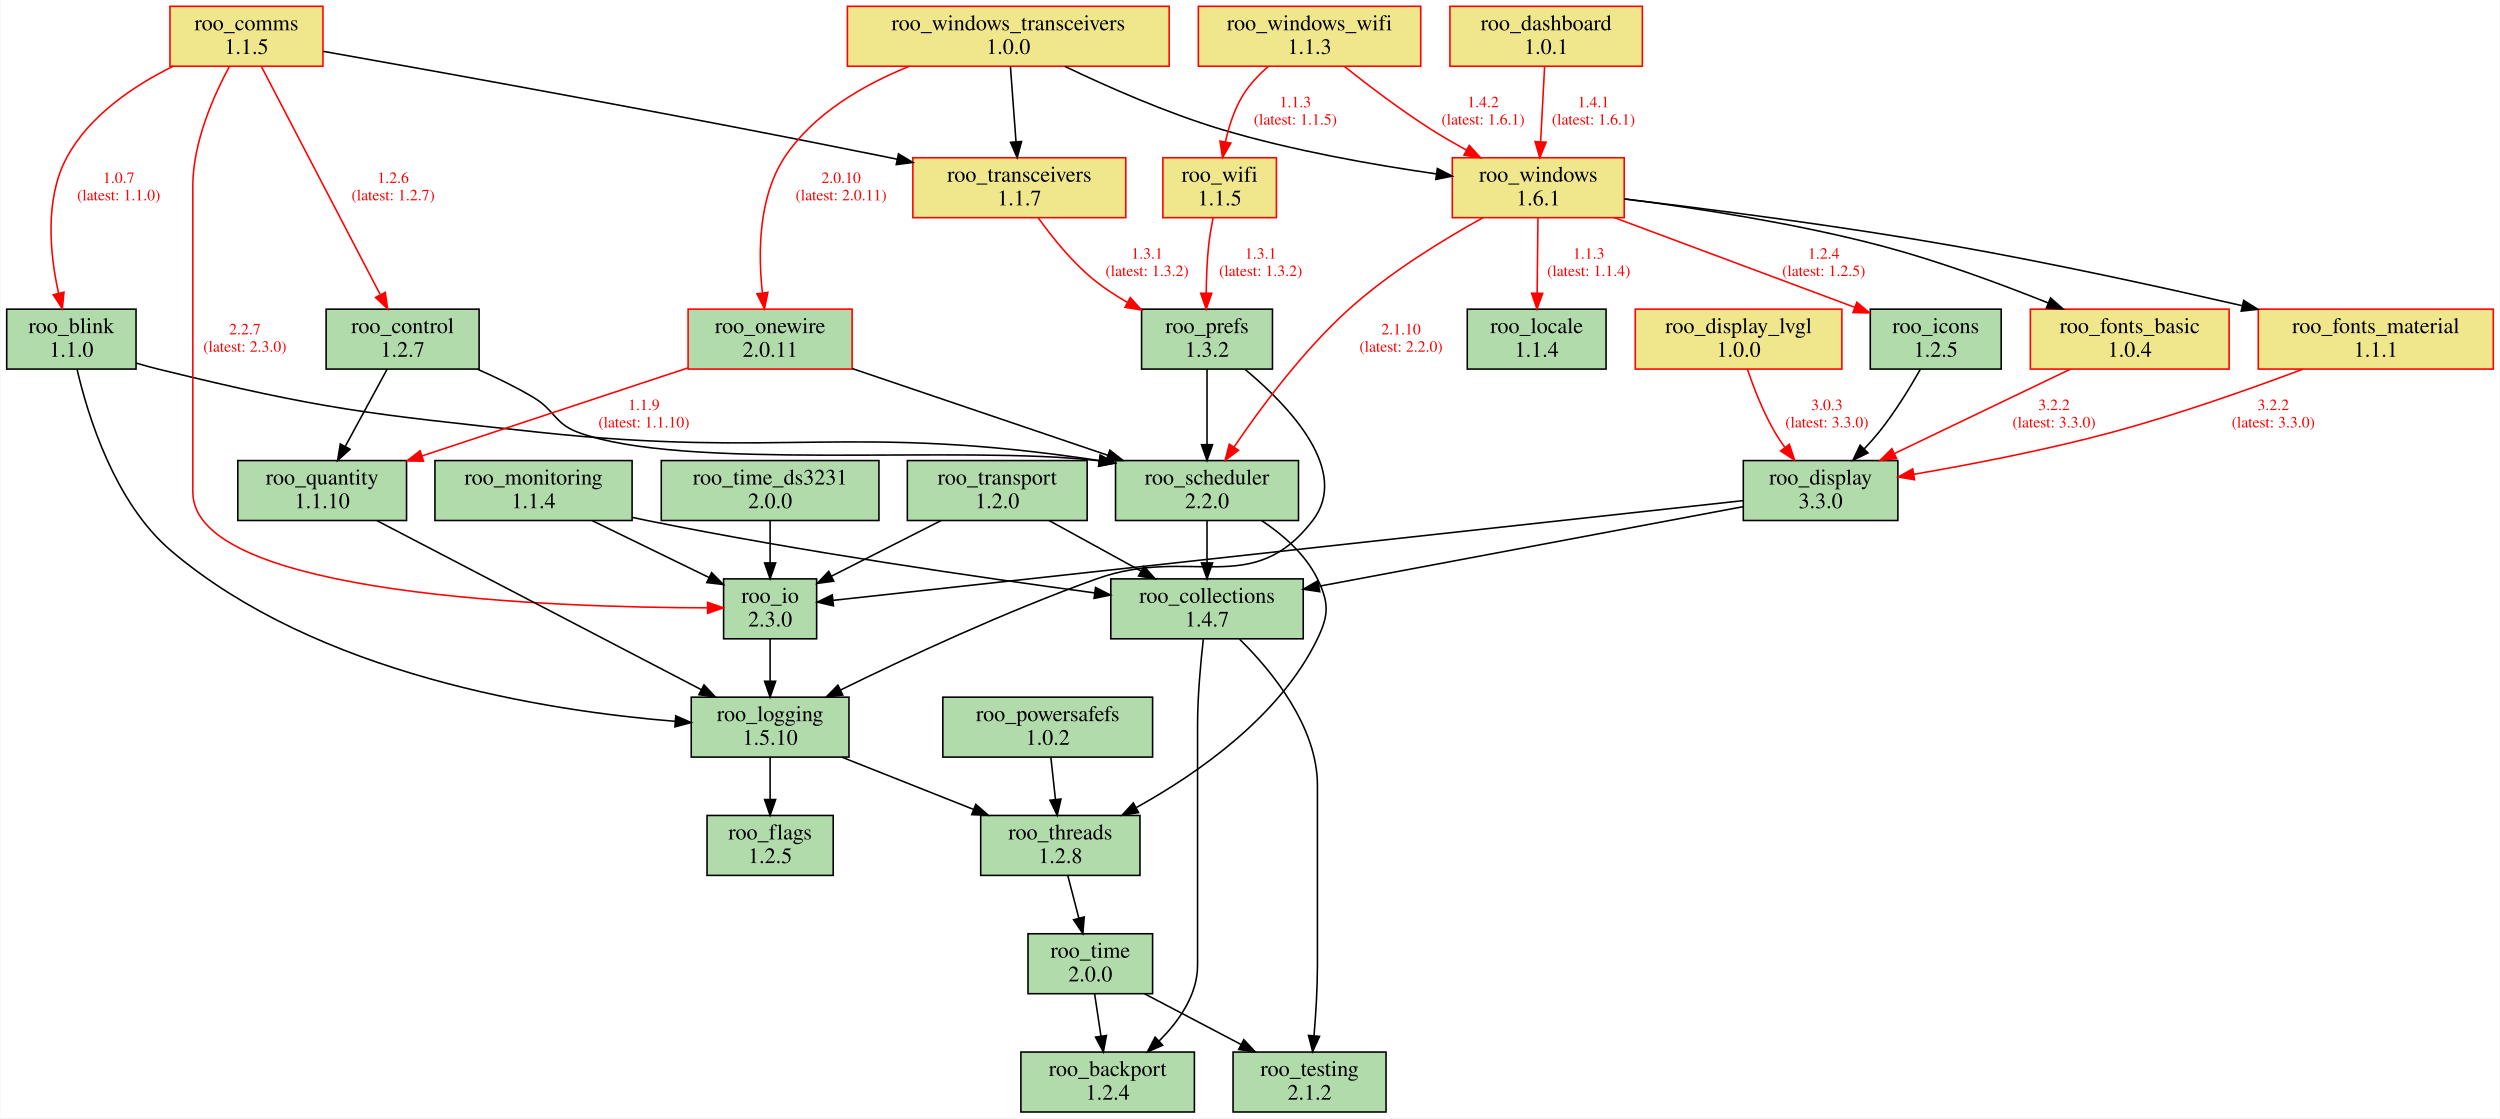
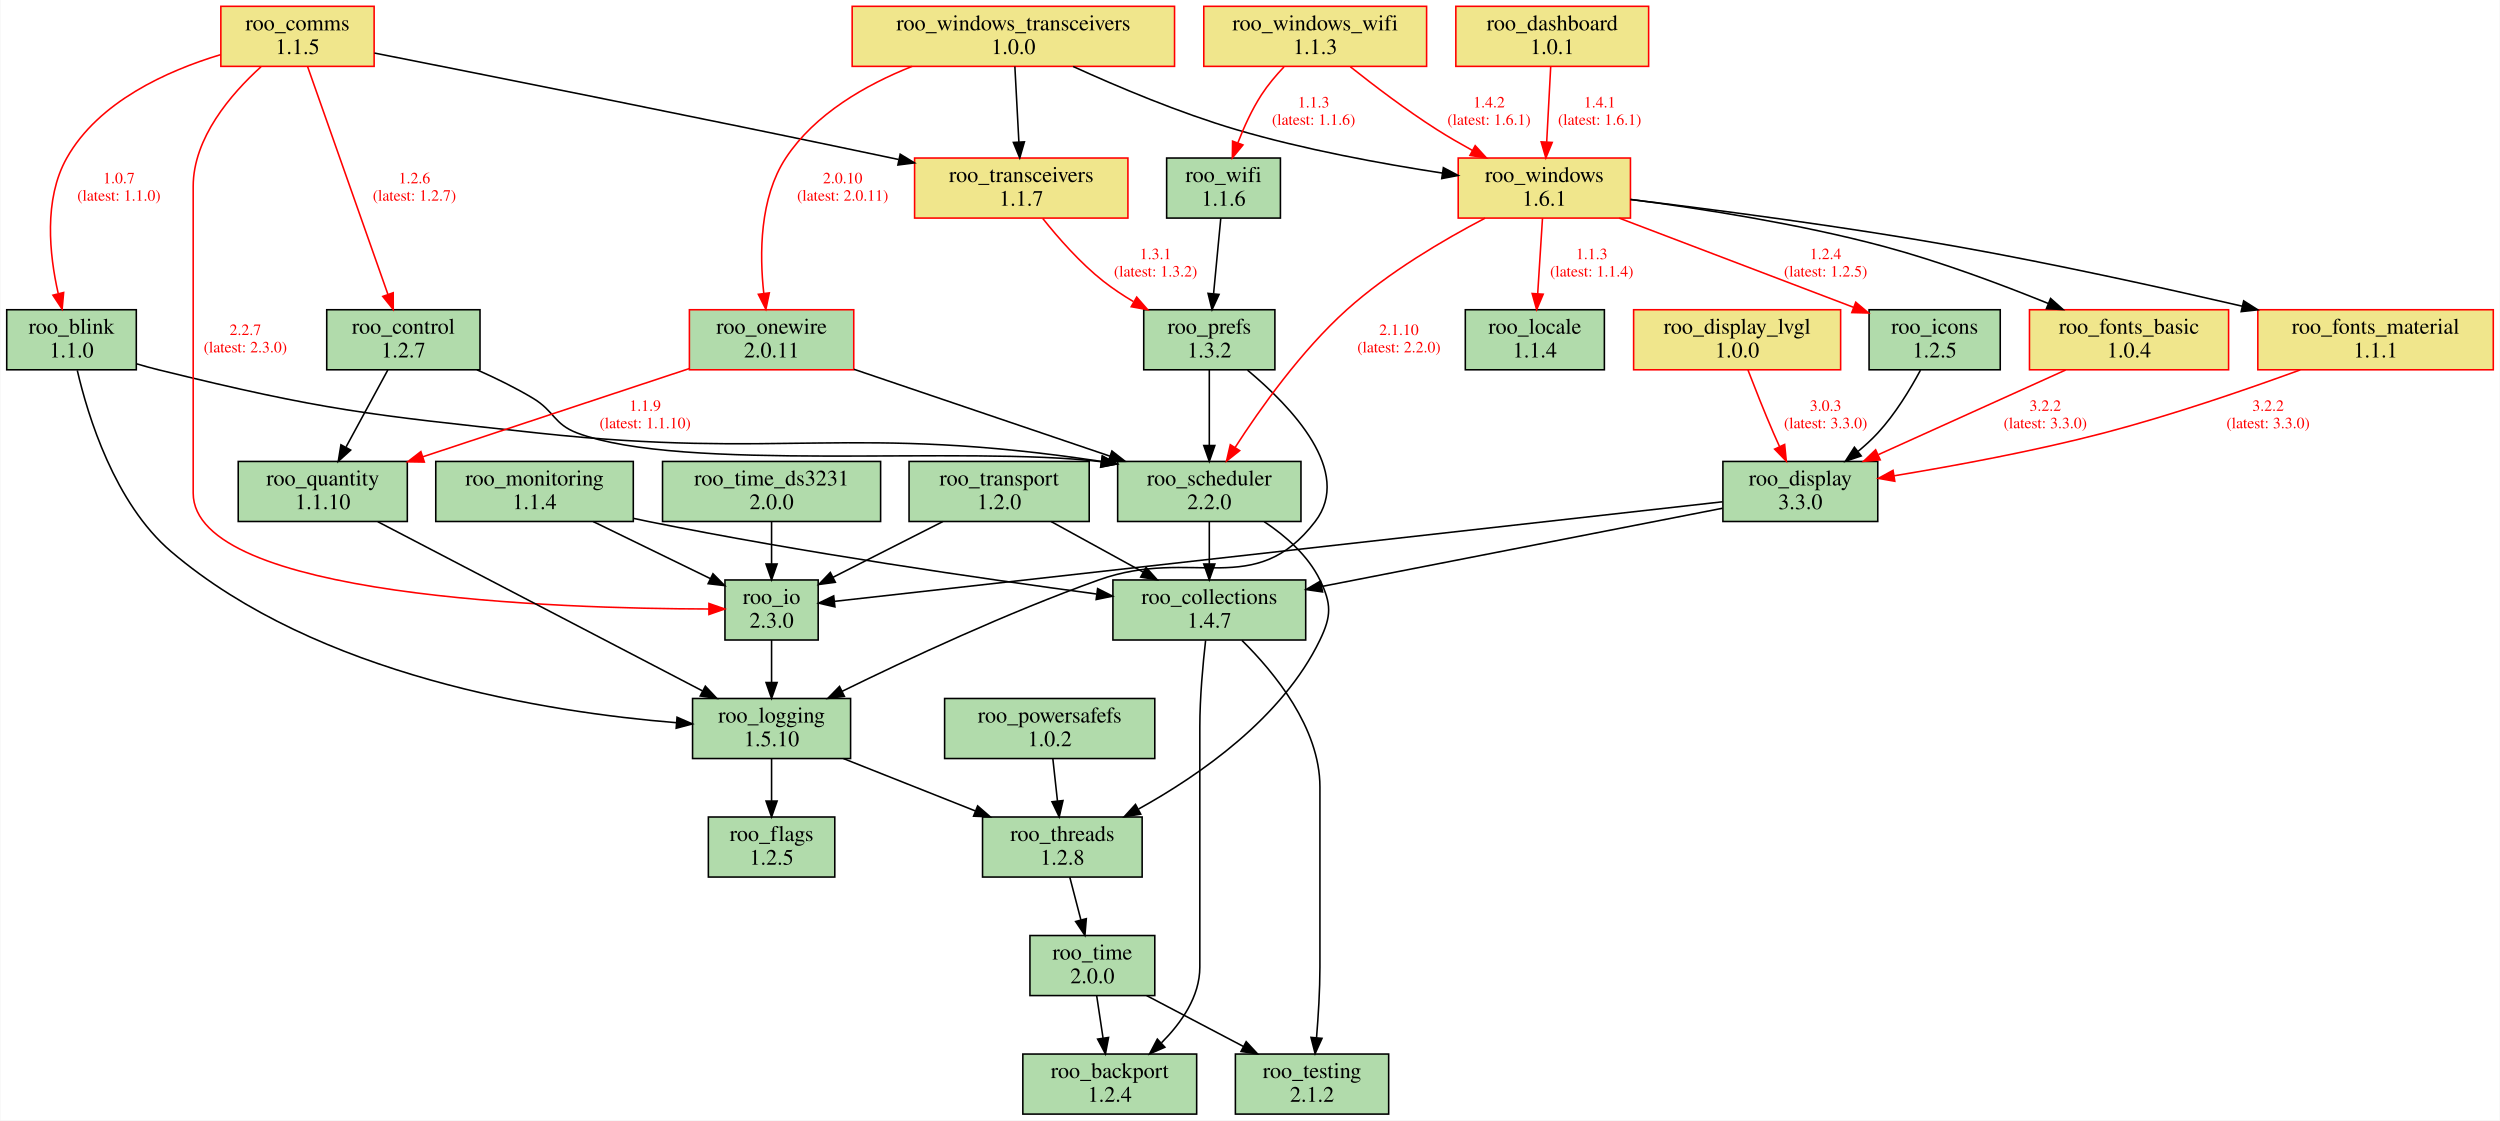
- <svg xmlns="http://www.w3.org/2000/svg" width="1585pt" height="709pt" viewBox="0.00 0.00 1584.50 709.00">
+ <svg xmlns="http://www.w3.org/2000/svg" width="1582pt" height="709pt" viewBox="0.00 0.00 1581.50 709.00">
  <g id="graph0" class="graph" transform="scale(1 1) rotate(0) translate(4 705)">
-     <polygon fill="white" stroke="transparent" points="-4,4 -4,-705 1580.5,-705 1580.5,4 -4,4" />
+     <polygon fill="white" stroke="transparent" points="-4,4 -4,-705 1577.5,-705 1577.5,4 -4,4" />
    <g id="node1" class="node">
      <polygon fill="#b1dbab" stroke="black" points="753,-38 643,-38 643,0 753,0 753,-38" />
      <text text-anchor="middle" x="698" y="-22.8" font-family="Times,serif" font-size="14.00">roo_backport</text>
      <text text-anchor="middle" x="698" y="-7.8" font-family="Times,serif" font-size="14.00">1.2.4</text>
    </g>
    <g id="node2" class="node">
      <polygon fill="#b1dbab" stroke="black" points="82,-509 0,-509 0,-471 82,-471 82,-509" />
      <text text-anchor="middle" x="41" y="-493.8" font-family="Times,serif" font-size="14.00">roo_blink</text>
      <text text-anchor="middle" x="41" y="-478.8" font-family="Times,serif" font-size="14.00">1.1.0</text>
    </g>
    <g id="node15" class="node">
      <polygon fill="#b1dbab" stroke="black" points="534,-263 434,-263 434,-225 534,-225 534,-263" />
      <text text-anchor="middle" x="484" y="-247.8" font-family="Times,serif" font-size="14.00">roo_logging</text>
      <text text-anchor="middle" x="484" y="-232.8" font-family="Times,serif" font-size="14.00">1.5.10</text>
    </g>
    <g id="edge1" class="edge">
      <path fill="none" stroke="black" d="M44.66,-470.6C51.34,-441.87 68.24,-386.51 104,-356 196.39,-277.18 342.27,-254.29 423.79,-247.67" />
      <polygon fill="black" stroke="black" points="424.18,-251.15 433.88,-246.9 423.65,-244.17 424.18,-251.15" />
    </g>
    <g id="node21" class="node">
      <polygon fill="#b1dbab" stroke="black" points="819,-413 703,-413 703,-375 819,-375 819,-413" />
      <text text-anchor="middle" x="761" y="-397.8" font-family="Times,serif" font-size="14.00">roo_scheduler</text>
      <text text-anchor="middle" x="761" y="-382.8" font-family="Times,serif" font-size="14.00">2.2.0</text>
    </g>
    <g id="edge2" class="edge">
-       <path fill="none" stroke="black" d="M82.25,-474.76C86.86,-473.39 91.51,-472.1 96,-471 201.45,-445.15 229.05,-442.64 337,-431 491.71,-414.32 535.3,-436.79 692.66,-413" />
+       <path fill="none" stroke="black" d="M82.25,-474.76C86.86,-473.39 91.51,-472.1 96,-471 201.02,-445.22 228.49,-442.62 336,-431 491.14,-414.23 534.85,-436.84 692.63,-413.01" />
      <polygon fill="black" stroke="black" points="693.35,-416.44 702.69,-411.45 692.27,-409.52 693.35,-416.44" />
    </g>
    <g id="node3" class="node">
      <polygon fill="#b1dbab" stroke="black" points="822,-338 700,-338 700,-300 822,-300 822,-338" />
      <text text-anchor="middle" x="761" y="-322.8" font-family="Times,serif" font-size="14.00">roo_collections</text>
      <text text-anchor="middle" x="761" y="-307.8" font-family="Times,serif" font-size="14.00">1.4.7</text>
    </g>
    <g id="edge4" class="edge">
      <path fill="none" stroke="black" d="M758.66,-299.73C756.98,-284.99 755,-263.69 755,-245 755,-245 755,-245 755,-93 755,-74.45 743.43,-57.8 730.71,-45.09" />
      <polygon fill="black" stroke="black" points="732.88,-42.33 723.17,-38.09 728.11,-47.46 732.88,-42.33" />
    </g>
    <g id="node22" class="node">
      <polygon fill="#b1dbab" stroke="black" points="874.5,-38 777.5,-38 777.5,0 874.5,0 874.5,-38" />
      <text text-anchor="middle" x="826" y="-22.8" font-family="Times,serif" font-size="14.00">roo_testing</text>
      <text text-anchor="middle" x="826" y="-7.8" font-family="Times,serif" font-size="14.00">2.1.2</text>
    </g>
    <g id="edge3" class="edge">
      <path fill="none" stroke="black" d="M781.62,-299.77C802.27,-279.41 831,-244.36 831,-207 831,-207 831,-207 831,-93 831,-78.27 829.97,-61.9 828.85,-48.4" />
      <polygon fill="black" stroke="black" points="832.32,-47.93 827.95,-38.28 825.35,-48.55 832.32,-47.93" />
    </g>
    <g id="node4" class="node">
-       <polygon fill="khaki" stroke="red" points="200.5,-701 103.5,-701 103.5,-663 200.5,-663 200.5,-701" />
-       <text text-anchor="middle" x="152" y="-685.8" font-family="Times,serif" font-size="14.00">roo_comms</text>
-       <text text-anchor="middle" x="152" y="-670.8" font-family="Times,serif" font-size="14.00">1.1.5</text>
+       <polygon fill="khaki" stroke="red" points="232.5,-701 135.5,-701 135.5,-663 232.5,-663 232.5,-701" />
+       <text text-anchor="middle" x="184" y="-685.8" font-family="Times,serif" font-size="14.00">roo_comms</text>
+       <text text-anchor="middle" x="184" y="-670.8" font-family="Times,serif" font-size="14.00">1.1.5</text>
    </g>
    <g id="edge5" class="edge">
-       <path fill="none" stroke="red" d="M105.48,-662.99C80.64,-650.7 52.31,-631.74 38,-605 23.84,-578.54 27.5,-543.45 32.84,-519.23" />
-       <polygon fill="red" stroke="red" points="36.31,-519.79 35.27,-509.25 29.5,-518.14 36.31,-519.79" />
+       <path fill="none" stroke="red" d="M135.5,-670.46C101.26,-660.15 58.05,-640.6 38,-605 23.27,-578.85 27.04,-543.71 32.56,-519.38" />
+       <polygon fill="red" stroke="red" points="36.03,-519.91 35.07,-509.36 29.24,-518.21 36.03,-519.91" />
      <text text-anchor="middle" x="71" y="-589" font-family="Times,serif" font-size="10.00" fill="red">1.0.7</text>
      <text text-anchor="middle" x="71" y="-578" font-family="Times,serif" font-size="10.00" fill="red">(latest: 1.1.0)</text>
    </g>
    <g id="node5" class="node">
      <polygon fill="#b1dbab" stroke="black" points="299.5,-509 202.5,-509 202.5,-471 299.5,-471 299.5,-509" />
      <text text-anchor="middle" x="251" y="-493.8" font-family="Times,serif" font-size="14.00">roo_control</text>
      <text text-anchor="middle" x="251" y="-478.8" font-family="Times,serif" font-size="14.00">1.2.7</text>
    </g>
    <g id="edge6" class="edge">
-       <path fill="none" stroke="red" d="M161.49,-662.78C178.94,-629.3 216.18,-557.82 236.7,-518.44" />
-       <polygon fill="red" stroke="red" points="240.02,-519.65 241.54,-509.16 233.81,-516.41 240.02,-519.65" />
-       <text text-anchor="middle" x="245" y="-589" font-family="Times,serif" font-size="10.00" fill="red">1.2.6</text>
-       <text text-anchor="middle" x="245" y="-578" font-family="Times,serif" font-size="10.00" fill="red">(latest: 1.2.7)</text>
+       <path fill="none" stroke="red" d="M190.42,-662.78C202.21,-629.37 227.33,-558.13 241.24,-518.69" />
+       <polygon fill="red" stroke="red" points="244.57,-519.76 244.6,-509.16 237.97,-517.43 244.57,-519.76" />
+       <text text-anchor="middle" x="258" y="-589" font-family="Times,serif" font-size="10.00" fill="red">1.2.6</text>
+       <text text-anchor="middle" x="258" y="-578" font-family="Times,serif" font-size="10.00" fill="red">(latest: 1.2.7)</text>
    </g>
    <g id="node13" class="node">
      <polygon fill="#b1dbab" stroke="black" points="513.5,-338 454.5,-338 454.5,-300 513.5,-300 513.5,-338" />
      <text text-anchor="middle" x="484" y="-322.8" font-family="Times,serif" font-size="14.00">roo_io</text>
      <text text-anchor="middle" x="484" y="-307.8" font-family="Times,serif" font-size="14.00">2.3.0</text>
    </g>
    <g id="edge7" class="edge">
-       <path fill="none" stroke="red" d="M141.24,-662.97C131.28,-644.54 118,-614.77 118,-587 118,-587 118,-587 118,-393 118,-327.03 349.54,-319.82 444.3,-319.63" />
+       <path fill="none" stroke="red" d="M160.92,-662.75C141.88,-645.49 118,-617.71 118,-587 118,-587 118,-587 118,-393 118,-327.03 349.54,-319.82 444.3,-319.63" />
      <polygon fill="red" stroke="red" points="444.36,-323.13 454.36,-319.64 444.36,-316.13 444.36,-323.13" />
      <text text-anchor="middle" x="151" y="-493" font-family="Times,serif" font-size="10.00" fill="red">2.2.7</text>
      <text text-anchor="middle" x="151" y="-482" font-family="Times,serif" font-size="10.00" fill="red">(latest: 2.3.0)</text>
    </g>
    <g id="node26" class="node">
      <polygon fill="khaki" stroke="red" points="709.5,-605 574.5,-605 574.5,-567 709.5,-567 709.5,-605" />
      <text text-anchor="middle" x="642" y="-589.8" font-family="Times,serif" font-size="14.00">roo_transceivers</text>
      <text text-anchor="middle" x="642" y="-574.8" font-family="Times,serif" font-size="14.00">1.1.7</text>
    </g>
    <g id="edge8" class="edge">
-       <path fill="none" stroke="black" d="M200.77,-672.43C277.4,-658.86 430.6,-631.25 560,-605 561.47,-604.7 562.96,-604.4 564.46,-604.09" />
-       <polygon fill="black" stroke="black" points="565.39,-607.47 574.47,-602 563.96,-600.62 565.39,-607.47" />
+       <path fill="none" stroke="black" d="M232.73,-671.42C304.47,-657.25 442.7,-629.73 560,-605 561.47,-604.69 562.96,-604.38 564.45,-604.06" />
+       <polygon fill="black" stroke="black" points="565.4,-607.43 574.45,-601.92 563.94,-600.59 565.4,-607.43" />
    </g>
    <g id="node20" class="node">
      <polygon fill="#b1dbab" stroke="black" points="253.5,-413 146.5,-413 146.5,-375 253.5,-375 253.5,-413" />
      <text text-anchor="middle" x="200" y="-397.8" font-family="Times,serif" font-size="14.00">roo_quantity</text>
      <text text-anchor="middle" x="200" y="-382.8" font-family="Times,serif" font-size="14.00">1.1.10</text>
    </g>
    <g id="edge9" class="edge">
      <path fill="none" stroke="black" d="M241.17,-470.88C233.69,-457.09 223.27,-437.9 214.79,-422.26" />
      <polygon fill="black" stroke="black" points="217.65,-420.19 209.8,-413.07 211.5,-423.53 217.65,-420.19" />
    </g>
    <g id="edge10" class="edge">
-       <path fill="none" stroke="black" d="M298.58,-470.86C310.45,-465.66 322.94,-459.6 334,-453 347.59,-444.9 347.19,-436.58 362,-431 428.45,-405.98 606.39,-423.18 692.64,-412.84" />
+       <path fill="none" stroke="black" d="M297.56,-470.99C309.42,-465.75 321.93,-459.63 333,-453 346.58,-444.87 346.19,-436.57 361,-431 427.65,-405.91 606.12,-423.2 692.61,-412.84" />
      <polygon fill="black" stroke="black" points="693.27,-416.28 702.69,-411.43 692.3,-409.35 693.27,-416.28" />
    </g>
    <g id="node6" class="node">
-       <polygon fill="khaki" stroke="red" points="1037,-701 915,-701 915,-663 1037,-663 1037,-701" />
-       <text text-anchor="middle" x="976" y="-685.8" font-family="Times,serif" font-size="14.00">roo_dashboard</text>
-       <text text-anchor="middle" x="976" y="-670.8" font-family="Times,serif" font-size="14.00">1.0.1</text>
+       <polygon fill="khaki" stroke="red" points="1039,-701 917,-701 917,-663 1039,-663 1039,-701" />
+       <text text-anchor="middle" x="978" y="-685.8" font-family="Times,serif" font-size="14.00">roo_dashboard</text>
+       <text text-anchor="middle" x="978" y="-670.8" font-family="Times,serif" font-size="14.00">1.0.1</text>
    </g>
    <g id="node29" class="node">
-       <polygon fill="khaki" stroke="red" points="1025.5,-605 916.5,-605 916.5,-567 1025.5,-567 1025.5,-605" />
-       <text text-anchor="middle" x="971" y="-589.8" font-family="Times,serif" font-size="14.00">roo_windows</text>
-       <text text-anchor="middle" x="971" y="-574.8" font-family="Times,serif" font-size="14.00">1.6.1</text>
+       <polygon fill="khaki" stroke="red" points="1027.5,-605 918.5,-605 918.5,-567 1027.5,-567 1027.5,-605" />
+       <text text-anchor="middle" x="973" y="-589.8" font-family="Times,serif" font-size="14.00">roo_windows</text>
+       <text text-anchor="middle" x="973" y="-574.8" font-family="Times,serif" font-size="14.00">1.6.1</text>
    </g>
    <g id="edge11" class="edge">
-       <path fill="none" stroke="red" d="M975.04,-662.88C974.32,-649.35 973.32,-630.62 972.5,-615.15" />
-       <polygon fill="red" stroke="red" points="975.99,-614.87 971.96,-605.07 969,-615.24 975.99,-614.87" />
-       <text text-anchor="middle" x="1006" y="-637" font-family="Times,serif" font-size="10.00" fill="red">1.4.1</text>
-       <text text-anchor="middle" x="1006" y="-626" font-family="Times,serif" font-size="10.00" fill="red">(latest: 1.6.1)</text>
+       <path fill="none" stroke="red" d="M977.04,-662.88C976.32,-649.35 975.32,-630.62 974.5,-615.15" />
+       <polygon fill="red" stroke="red" points="977.99,-614.87 973.96,-605.07 971,-615.24 977.99,-614.87" />
+       <text text-anchor="middle" x="1008" y="-637" font-family="Times,serif" font-size="10.00" fill="red">1.4.1</text>
+       <text text-anchor="middle" x="1008" y="-626" font-family="Times,serif" font-size="10.00" fill="red">(latest: 1.6.1)</text>
    </g>
    <g id="node7" class="node">
-       <polygon fill="#b1dbab" stroke="black" points="1199,-413 1101,-413 1101,-375 1199,-375 1199,-413" />
-       <text text-anchor="middle" x="1150" y="-397.8" font-family="Times,serif" font-size="14.00">roo_display</text>
-       <text text-anchor="middle" x="1150" y="-382.8" font-family="Times,serif" font-size="14.00">3.3.0</text>
+       <polygon fill="#b1dbab" stroke="black" points="1184,-413 1086,-413 1086,-375 1184,-375 1184,-413" />
+       <text text-anchor="middle" x="1135" y="-397.8" font-family="Times,serif" font-size="14.00">roo_display</text>
+       <text text-anchor="middle" x="1135" y="-382.8" font-family="Times,serif" font-size="14.00">3.3.0</text>
    </g>
    <g id="edge12" class="edge">
-       <path fill="none" stroke="black" d="M1100.73,-383.75C1032.84,-371.01 910.09,-347.98 832.21,-333.36" />
-       <polygon fill="black" stroke="black" points="832.48,-329.85 822.01,-331.45 831.19,-336.73 832.48,-329.85" />
+       <path fill="none" stroke="black" d="M1085.72,-383.38C1020.93,-370.74 906.65,-348.43 832.39,-333.93" />
+       <polygon fill="black" stroke="black" points="832.67,-330.42 822.19,-331.94 831.33,-337.29 832.67,-330.42" />
    </g>
    <g id="edge13" class="edge">
-       <path fill="none" stroke="black" d="M1100.76,-387.6C974.25,-373.74 639.71,-337.07 524.03,-324.39" />
-       <polygon fill="black" stroke="black" points="524.17,-320.88 513.85,-323.27 523.41,-327.84 524.17,-320.88" />
+       <path fill="none" stroke="black" d="M1085.8,-387.48C961.57,-373.55 637.05,-337.16 523.74,-324.46" />
+       <polygon fill="black" stroke="black" points="524.08,-320.97 513.76,-323.34 523.3,-327.93 524.08,-320.97" />
    </g>
    <g id="node8" class="node">
-       <polygon fill="khaki" stroke="red" points="1163.5,-509 1032.5,-509 1032.5,-471 1163.5,-471 1163.5,-509" />
-       <text text-anchor="middle" x="1098" y="-493.8" font-family="Times,serif" font-size="14.00">roo_display_lvgl</text>
-       <text text-anchor="middle" x="1098" y="-478.8" font-family="Times,serif" font-size="14.00">1.0.0</text>
+       <polygon fill="khaki" stroke="red" points="1160.5,-509 1029.5,-509 1029.5,-471 1160.5,-471 1160.5,-509" />
+       <text text-anchor="middle" x="1095" y="-493.8" font-family="Times,serif" font-size="14.00">roo_display_lvgl</text>
+       <text text-anchor="middle" x="1095" y="-478.8" font-family="Times,serif" font-size="14.00">1.0.0</text>
    </g>
    <g id="edge14" class="edge">
-       <path fill="none" stroke="red" d="M1103.62,-470.84C1107.64,-459.07 1113.63,-443.63 1121,-431 1122.89,-427.76 1125.06,-424.5 1127.34,-421.34" />
-       <polygon fill="red" stroke="red" points="1130.21,-423.34 1133.52,-413.28 1124.66,-419.08 1130.21,-423.34" />
-       <text text-anchor="middle" x="1154" y="-445" font-family="Times,serif" font-size="10.00" fill="red">3.0.3</text>
-       <text text-anchor="middle" x="1154" y="-434" font-family="Times,serif" font-size="10.00" fill="red">(latest: 3.3.0)</text>
+       <path fill="none" stroke="red" d="M1101.86,-470.85C1106.28,-459.36 1112.27,-444.22 1118,-431 1119.23,-428.17 1120.54,-425.24 1121.87,-422.32" />
+       <polygon fill="red" stroke="red" points="1125.07,-423.75 1126.12,-413.21 1118.73,-420.8 1125.07,-423.75" />
+       <text text-anchor="middle" x="1151" y="-445" font-family="Times,serif" font-size="10.00" fill="red">3.0.3</text>
+       <text text-anchor="middle" x="1151" y="-434" font-family="Times,serif" font-size="10.00" fill="red">(latest: 3.3.0)</text>
    </g>
    <g id="node9" class="node">
      <polygon fill="#b1dbab" stroke="black" points="524,-188 444,-188 444,-150 524,-150 524,-188" />
      <text text-anchor="middle" x="484" y="-172.8" font-family="Times,serif" font-size="14.00">roo_flags</text>
      <text text-anchor="middle" x="484" y="-157.8" font-family="Times,serif" font-size="14.00">1.2.5</text>
    </g>
    <g id="node10" class="node">
-       <polygon fill="khaki" stroke="red" points="1409,-509 1283,-509 1283,-471 1409,-471 1409,-509" />
-       <text text-anchor="middle" x="1346" y="-493.8" font-family="Times,serif" font-size="14.00">roo_fonts_basic</text>
-       <text text-anchor="middle" x="1346" y="-478.8" font-family="Times,serif" font-size="14.00">1.0.4</text>
+       <polygon fill="khaki" stroke="red" points="1406,-509 1280,-509 1280,-471 1406,-471 1406,-509" />
+       <text text-anchor="middle" x="1343" y="-493.8" font-family="Times,serif" font-size="14.00">roo_fonts_basic</text>
+       <text text-anchor="middle" x="1343" y="-478.8" font-family="Times,serif" font-size="14.00">1.0.4</text>
    </g>
    <g id="edge15" class="edge">
-       <path fill="none" stroke="red" d="M1308.21,-470.88C1276.48,-455.66 1231.02,-433.85 1196.96,-417.52" />
-       <polygon fill="red" stroke="red" points="1198.2,-414.24 1187.67,-413.07 1195.18,-420.55 1198.2,-414.24" />
-       <text text-anchor="middle" x="1298" y="-445" font-family="Times,serif" font-size="10.00" fill="red">3.2.2</text>
-       <text text-anchor="middle" x="1298" y="-434" font-family="Times,serif" font-size="10.00" fill="red">(latest: 3.3.0)</text>
+       <path fill="none" stroke="red" d="M1302.9,-470.88C1269.08,-455.6 1220.56,-433.67 1184.37,-417.31" />
+       <polygon fill="red" stroke="red" points="1185.54,-414 1174.98,-413.07 1182.65,-420.38 1185.54,-414" />
+       <text text-anchor="middle" x="1290" y="-445" font-family="Times,serif" font-size="10.00" fill="red">3.2.2</text>
+       <text text-anchor="middle" x="1290" y="-434" font-family="Times,serif" font-size="10.00" fill="red">(latest: 3.3.0)</text>
    </g>
    <g id="node11" class="node">
-       <polygon fill="khaki" stroke="red" points="1576.5,-509 1427.5,-509 1427.5,-471 1576.5,-471 1576.5,-509" />
-       <text text-anchor="middle" x="1502" y="-493.8" font-family="Times,serif" font-size="14.00">roo_fonts_material</text>
-       <text text-anchor="middle" x="1502" y="-478.8" font-family="Times,serif" font-size="14.00">1.1.1</text>
+       <polygon fill="khaki" stroke="red" points="1573.5,-509 1424.5,-509 1424.5,-471 1573.5,-471 1573.5,-509" />
+       <text text-anchor="middle" x="1499" y="-493.8" font-family="Times,serif" font-size="14.00">roo_fonts_material</text>
+       <text text-anchor="middle" x="1499" y="-478.8" font-family="Times,serif" font-size="14.00">1.1.1</text>
    </g>
    <g id="edge16" class="edge">
-       <path fill="none" stroke="red" d="M1455.76,-470.95C1422.54,-458.48 1376.49,-442.18 1335,-431 1293.42,-419.79 1245.69,-410.59 1209.12,-404.3" />
-       <polygon fill="red" stroke="red" points="1209.57,-400.83 1199.12,-402.6 1208.4,-407.73 1209.57,-400.83" />
-       <text text-anchor="middle" x="1437" y="-445" font-family="Times,serif" font-size="10.00" fill="red">3.2.2</text>
-       <text text-anchor="middle" x="1437" y="-434" font-family="Times,serif" font-size="10.00" fill="red">(latest: 3.3.0)</text>
+       <path fill="none" stroke="red" d="M1451.35,-470.93C1417.13,-458.44 1369.69,-442.14 1327,-431 1283.02,-419.52 1232.47,-410.2 1194.28,-403.91" />
+       <polygon fill="red" stroke="red" points="1194.78,-400.45 1184.35,-402.3 1193.66,-407.36 1194.78,-400.45" />
+       <text text-anchor="middle" x="1431" y="-445" font-family="Times,serif" font-size="10.00" fill="red">3.2.2</text>
+       <text text-anchor="middle" x="1431" y="-434" font-family="Times,serif" font-size="10.00" fill="red">(latest: 3.3.0)</text>
    </g>
    <g id="node12" class="node">
-       <polygon fill="#b1dbab" stroke="black" points="1264.5,-509 1181.5,-509 1181.5,-471 1264.5,-471 1264.5,-509" />
-       <text text-anchor="middle" x="1223" y="-493.8" font-family="Times,serif" font-size="14.00">roo_icons</text>
-       <text text-anchor="middle" x="1223" y="-478.8" font-family="Times,serif" font-size="14.00">1.2.5</text>
+       <polygon fill="#b1dbab" stroke="black" points="1261.5,-509 1178.5,-509 1178.5,-471 1261.5,-471 1261.5,-509" />
+       <text text-anchor="middle" x="1220" y="-493.8" font-family="Times,serif" font-size="14.00">roo_icons</text>
+       <text text-anchor="middle" x="1220" y="-478.8" font-family="Times,serif" font-size="14.00">1.2.5</text>
    </g>
    <g id="edge17" class="edge">
-       <path fill="none" stroke="black" d="M1213.34,-470.99C1206.63,-459.14 1197.1,-443.56 1187,-431 1184.14,-427.45 1180.96,-423.88 1177.69,-420.46" />
-       <polygon fill="black" stroke="black" points="1180.04,-417.85 1170.5,-413.22 1175.07,-422.78 1180.04,-417.85" />
+       <path fill="none" stroke="black" d="M1211.04,-470.78C1204.56,-458.69 1195.02,-442.92 1184,-431 1180.24,-426.93 1175.96,-423.02 1171.53,-419.37" />
+       <polygon fill="black" stroke="black" points="1173.52,-416.48 1163.48,-413.1 1169.22,-422 1173.52,-416.48" />
    </g>
    <g id="edge18" class="edge">
      <path fill="none" stroke="black" d="M484,-299.96C484,-291.88 484,-282.18 484,-273.18" />
      <polygon fill="black" stroke="black" points="487.5,-273.09 484,-263.09 480.5,-273.09 487.5,-273.09" />
    </g>
    <g id="node14" class="node">
-       <polygon fill="#b1dbab" stroke="black" points="1014,-509 926,-509 926,-471 1014,-471 1014,-509" />
-       <text text-anchor="middle" x="970" y="-493.8" font-family="Times,serif" font-size="14.00">roo_locale</text>
-       <text text-anchor="middle" x="970" y="-478.8" font-family="Times,serif" font-size="14.00">1.1.4</text>
+       <polygon fill="#b1dbab" stroke="black" points="1011,-509 923,-509 923,-471 1011,-471 1011,-509" />
+       <text text-anchor="middle" x="967" y="-493.8" font-family="Times,serif" font-size="14.00">roo_locale</text>
+       <text text-anchor="middle" x="967" y="-478.8" font-family="Times,serif" font-size="14.00">1.1.4</text>
    </g>
    <g id="edge19" class="edge">
      <path fill="none" stroke="black" d="M484,-224.96C484,-216.88 484,-207.18 484,-198.18" />
      <polygon fill="black" stroke="black" points="487.5,-198.09 484,-188.09 480.5,-198.09 487.5,-198.09" />
    </g>
    <g id="node23" class="node">
      <polygon fill="#b1dbab" stroke="black" points="718.5,-188 617.5,-188 617.5,-150 718.5,-150 718.5,-188" />
      <text text-anchor="middle" x="668" y="-172.8" font-family="Times,serif" font-size="14.00">roo_threads</text>
      <text text-anchor="middle" x="668" y="-157.8" font-family="Times,serif" font-size="14.00">1.2.8</text>
    </g>
    <g id="edge20" class="edge">
      <path fill="none" stroke="black" d="M529.48,-224.96C554.7,-214.95 586.23,-202.44 612.84,-191.88" />
      <polygon fill="black" stroke="black" points="614.4,-195.03 622.4,-188.09 611.82,-188.52 614.4,-195.03" />
    </g>
    <g id="node16" class="node">
      <polygon fill="#b1dbab" stroke="black" points="396.5,-413 271.5,-413 271.5,-375 396.5,-375 396.5,-413" />
      <text text-anchor="middle" x="334" y="-397.8" font-family="Times,serif" font-size="14.00">roo_monitoring</text>
      <text text-anchor="middle" x="334" y="-382.8" font-family="Times,serif" font-size="14.00">1.1.4</text>
    </g>
    <g id="edge21" class="edge">
      <path fill="none" stroke="black" d="M396.75,-376.95C399.87,-376.27 402.97,-375.61 406,-375 503.6,-355.28 617.53,-338.77 689.47,-329.13" />
      <polygon fill="black" stroke="black" points="690.32,-332.55 699.77,-327.76 689.39,-325.61 690.32,-332.55" />
    </g>
    <g id="edge22" class="edge">
      <path fill="none" stroke="black" d="M371.08,-374.96C393.65,-363.97 422.44,-349.96 445.3,-338.84" />
      <polygon fill="black" stroke="black" points="446.92,-341.94 454.38,-334.42 443.85,-335.65 446.92,-341.94" />
    </g>
    <g id="node17" class="node">
      <polygon fill="#b1dbab" stroke="red" points="536,-509 432,-509 432,-471 536,-471 536,-509" />
      <text text-anchor="middle" x="484" y="-493.8" font-family="Times,serif" font-size="14.00">roo_onewire</text>
      <text text-anchor="middle" x="484" y="-478.8" font-family="Times,serif" font-size="14.00">2.0.11</text>
    </g>
    <g id="edge24" class="edge">
      <path fill="none" stroke="red" d="M431.91,-471.76C384.37,-456.02 313.99,-432.73 263.25,-415.93" />
      <polygon fill="red" stroke="red" points="264.28,-412.59 253.69,-412.77 262.08,-419.24 264.28,-412.59" />
      <text text-anchor="middle" x="404" y="-445" font-family="Times,serif" font-size="10.00" fill="red">1.1.9</text>
      <text text-anchor="middle" x="404" y="-434" font-family="Times,serif" font-size="10.00" fill="red">(latest: 1.1.10)</text>
    </g>
    <g id="edge23" class="edge">
      <path fill="none" stroke="black" d="M536.1,-471.32C582.09,-455.71 649.24,-432.93 698.18,-416.32" />
      <polygon fill="black" stroke="black" points="699.37,-419.61 707.72,-413.08 697.12,-412.98 699.37,-419.61" />
    </g>
    <g id="node18" class="node">
      <polygon fill="#b1dbab" stroke="black" points="726.5,-263 593.5,-263 593.5,-225 726.5,-225 726.5,-263" />
      <text text-anchor="middle" x="660" y="-247.8" font-family="Times,serif" font-size="14.00">roo_powersafefs</text>
      <text text-anchor="middle" x="660" y="-232.8" font-family="Times,serif" font-size="14.00">1.0.2</text>
    </g>
    <g id="edge25" class="edge">
      <path fill="none" stroke="black" d="M661.98,-224.96C662.86,-216.88 663.93,-207.18 664.91,-198.18" />
      <polygon fill="black" stroke="black" points="668.41,-198.41 666.02,-188.09 661.45,-197.65 668.41,-198.41" />
    </g>
    <g id="node19" class="node">
      <polygon fill="#b1dbab" stroke="black" points="802.5,-509 719.5,-509 719.5,-471 802.5,-471 802.5,-509" />
      <text text-anchor="middle" x="761" y="-493.8" font-family="Times,serif" font-size="14.00">roo_prefs</text>
      <text text-anchor="middle" x="761" y="-478.8" font-family="Times,serif" font-size="14.00">1.3.2</text>
    </g>
    <g id="edge26" class="edge">
      <path fill="none" stroke="black" d="M785.18,-470.76C813.06,-447.51 852.15,-406.53 828,-375 789.65,-324.92 750.4,-359.21 691,-338 633.57,-317.49 569.91,-287.78 528.55,-267.5" />
      <polygon fill="black" stroke="black" points="530.08,-264.35 519.56,-263.06 526.98,-270.63 530.08,-264.35" />
    </g>
    <g id="edge27" class="edge">
      <path fill="none" stroke="black" d="M761,-470.88C761,-457.35 761,-438.62 761,-423.15" />
      <polygon fill="black" stroke="black" points="764.5,-423.07 761,-413.07 757.5,-423.07 764.5,-423.07" />
    </g>
    <g id="edge28" class="edge">
      <path fill="none" stroke="black" d="M234.82,-374.85C286.6,-347.87 383.81,-297.21 440.3,-267.78" />
      <polygon fill="black" stroke="black" points="442.09,-270.79 449.34,-263.06 438.85,-264.58 442.09,-270.79" />
    </g>
    <g id="edge29" class="edge">
      <path fill="none" stroke="black" d="M761,-374.96C761,-366.88 761,-357.18 761,-348.18" />
      <polygon fill="black" stroke="black" points="764.5,-348.09 761,-338.09 757.5,-348.09 764.5,-348.09" />
    </g>
    <g id="edge30" class="edge">
      <path fill="none" stroke="black" d="M795.71,-374.9C809.34,-365.82 823.5,-353.43 831,-338 838.38,-322.81 838.33,-315.22 831,-300 807.37,-250.94 755.23,-214.65 716.24,-193.06" />
      <polygon fill="black" stroke="black" points="717.6,-189.81 707.14,-188.15 714.28,-195.98 717.6,-189.81" />
    </g>
    <g id="node24" class="node">
      <polygon fill="#b1dbab" stroke="black" points="726.5,-113 647.5,-113 647.5,-75 726.5,-75 726.5,-113" />
      <text text-anchor="middle" x="687" y="-97.8" font-family="Times,serif" font-size="14.00">roo_time</text>
      <text text-anchor="middle" x="687" y="-82.8" font-family="Times,serif" font-size="14.00">2.0.0</text>
    </g>
    <g id="edge31" class="edge">
      <path fill="none" stroke="black" d="M672.7,-149.96C674.82,-141.8 677.38,-131.97 679.74,-122.89" />
      <polygon fill="black" stroke="black" points="683.16,-123.65 682.29,-113.09 676.39,-121.89 683.16,-123.65" />
    </g>
    <g id="edge33" class="edge">
      <path fill="none" stroke="black" d="M689.72,-74.96C690.94,-66.88 692.4,-57.18 693.75,-48.18" />
      <polygon fill="black" stroke="black" points="697.24,-48.5 695.27,-38.09 690.32,-47.46 697.24,-48.5" />
    </g>
    <g id="edge32" class="edge">
      <path fill="none" stroke="black" d="M721.36,-74.96C739.82,-65.26 762.77,-53.21 782.47,-42.86" />
      <polygon fill="black" stroke="black" points="784.33,-45.84 791.55,-38.09 781.07,-39.64 784.33,-45.84" />
    </g>
    <g id="node25" class="node">
      <polygon fill="#b1dbab" stroke="black" points="553,-413 415,-413 415,-375 553,-375 553,-413" />
      <text text-anchor="middle" x="484" y="-397.8" font-family="Times,serif" font-size="14.00">roo_time_ds3231</text>
      <text text-anchor="middle" x="484" y="-382.8" font-family="Times,serif" font-size="14.00">2.0.0</text>
    </g>
    <g id="edge34" class="edge">
      <path fill="none" stroke="black" d="M484,-374.96C484,-366.88 484,-357.18 484,-348.18" />
      <polygon fill="black" stroke="black" points="487.5,-348.09 484,-338.09 480.5,-348.09 487.5,-348.09" />
    </g>
    <g id="edge35" class="edge">
-       <path fill="none" stroke="red" d="M654.02,-566.84C662.88,-554.47 675.81,-538.34 690,-527 696.22,-522.02 703.25,-517.46 710.39,-513.38" />
-       <polygon fill="red" stroke="red" points="712.33,-516.32 719.46,-508.48 708.99,-510.16 712.33,-516.32" />
-       <text text-anchor="middle" x="723" y="-541" font-family="Times,serif" font-size="10.00" fill="red">1.3.1</text>
-       <text text-anchor="middle" x="723" y="-530" font-family="Times,serif" font-size="10.00" fill="red">(latest: 1.3.2)</text>
+       <path fill="none" stroke="red" d="M655.61,-566.75C665.37,-554.49 679.33,-538.54 694,-527 699.85,-522.4 706.37,-518.08 712.99,-514.14" />
+       <polygon fill="red" stroke="red" points="715.05,-516.99 722.01,-509.01 711.59,-510.91 715.05,-516.99" />
+       <text text-anchor="middle" x="727" y="-541" font-family="Times,serif" font-size="10.00" fill="red">1.3.1</text>
+       <text text-anchor="middle" x="727" y="-530" font-family="Times,serif" font-size="10.00" fill="red">(latest: 1.3.2)</text>
    </g>
    <g id="node27" class="node">
      <polygon fill="#b1dbab" stroke="black" points="685,-413 571,-413 571,-375 685,-375 685,-413" />
      <text text-anchor="middle" x="628" y="-397.8" font-family="Times,serif" font-size="14.00">roo_transport</text>
      <text text-anchor="middle" x="628" y="-382.8" font-family="Times,serif" font-size="14.00">1.2.0</text>
    </g>
    <g id="edge36" class="edge">
      <path fill="none" stroke="black" d="M660.88,-374.96C678.46,-365.3 700.3,-353.32 719.09,-343" />
      <polygon fill="black" stroke="black" points="720.96,-345.97 728.04,-338.09 717.59,-339.83 720.96,-345.97" />
    </g>
    <g id="edge37" class="edge">
      <path fill="none" stroke="black" d="M592.4,-374.96C571.27,-364.24 544.46,-350.65 522.79,-339.66" />
      <polygon fill="black" stroke="black" points="524.35,-336.53 513.85,-335.13 521.18,-342.77 524.35,-336.53" />
    </g>
    <g id="node28" class="node">
-       <polygon fill="khaki" stroke="red" points="805,-605 733,-605 733,-567 805,-567 805,-605" />
-       <text text-anchor="middle" x="769" y="-589.8" font-family="Times,serif" font-size="14.00">roo_wifi</text>
-       <text text-anchor="middle" x="769" y="-574.8" font-family="Times,serif" font-size="14.00">1.1.5</text>
+       <polygon fill="#b1dbab" stroke="black" points="806,-605 734,-605 734,-567 806,-567 806,-605" />
+       <text text-anchor="middle" x="770" y="-589.8" font-family="Times,serif" font-size="14.00">roo_wifi</text>
+       <text text-anchor="middle" x="770" y="-574.8" font-family="Times,serif" font-size="14.00">1.1.6</text>
    </g>
    <g id="edge38" class="edge">
-       <path fill="none" stroke="red" d="M764.82,-566.78C763.69,-561.11 762.61,-554.83 762,-549 760.98,-539.32 760.59,-528.69 760.5,-519.19" />
-       <polygon fill="red" stroke="red" points="764,-519.08 760.5,-509.08 757,-519.07 764,-519.08" />
-       <text text-anchor="middle" x="795" y="-541" font-family="Times,serif" font-size="10.00" fill="red">1.3.1</text>
-       <text text-anchor="middle" x="795" y="-530" font-family="Times,serif" font-size="10.00" fill="red">(latest: 1.3.2)</text>
+       <path fill="none" stroke="black" d="M768.26,-566.88C766.97,-553.35 765.18,-534.62 763.7,-519.15" />
+       <polygon fill="black" stroke="black" points="767.17,-518.69 762.73,-509.07 760.2,-519.36 767.17,-518.69" />
    </g>
    <g id="edge39" class="edge">
-       <path fill="none" stroke="black" d="M1025.81,-578.88C1070.27,-573.22 1134.3,-563.48 1189,-549 1224.87,-539.51 1264.01,-525.05 1294.24,-512.95" />
-       <polygon fill="black" stroke="black" points="1295.77,-516.11 1303.73,-509.11 1293.14,-509.62 1295.77,-516.11" />
+       <path fill="none" stroke="black" d="M1027.52,-578.81C1071.35,-573.14 1134.26,-563.41 1188,-549 1223.43,-539.5 1262.08,-525.05 1291.92,-512.95" />
+       <polygon fill="black" stroke="black" points="1293.36,-516.14 1301.28,-509.11 1290.7,-509.66 1293.36,-516.14" />
    </g>
    <g id="edge40" class="edge">
-       <path fill="none" stroke="black" d="M1025.55,-578.83C1079.07,-572.47 1162.91,-561.72 1235,-549 1296.33,-538.17 1364.98,-523.2 1417.31,-511.18" />
-       <polygon fill="black" stroke="black" points="1418.26,-514.55 1427.22,-508.89 1416.68,-507.73 1418.26,-514.55" />
+       <path fill="none" stroke="black" d="M1027.68,-578.72C1080.63,-572.35 1163.07,-561.63 1234,-549 1294.76,-538.18 1362.76,-523.23 1414.67,-511.23" />
+       <polygon fill="black" stroke="black" points="1415.55,-514.62 1424.49,-508.94 1413.96,-507.8 1415.55,-514.62" />
    </g>
    <g id="edge42" class="edge">
-       <path fill="none" stroke="red" d="M1019.29,-566.99C1062.96,-550.7 1127.07,-526.78 1171.66,-510.15" />
-       <polygon fill="red" stroke="red" points="1173,-513.39 1181.14,-506.61 1170.55,-506.83 1173,-513.39" />
-       <text text-anchor="middle" x="1152" y="-541" font-family="Times,serif" font-size="10.00" fill="red">1.2.4</text>
-       <text text-anchor="middle" x="1152" y="-530" font-family="Times,serif" font-size="10.00" fill="red">(latest: 1.2.5)</text>
+       <path fill="none" stroke="red" d="M1020.33,-566.99C1062.79,-550.83 1124.94,-527.18 1168.6,-510.56" />
+       <polygon fill="red" stroke="red" points="1170.07,-513.75 1178.17,-506.92 1167.58,-507.2 1170.07,-513.75" />
+       <text text-anchor="middle" x="1151" y="-541" font-family="Times,serif" font-size="10.00" fill="red">1.2.4</text>
+       <text text-anchor="middle" x="1151" y="-530" font-family="Times,serif" font-size="10.00" fill="red">(latest: 1.2.5)</text>
    </g>
    <g id="edge41" class="edge">
-       <path fill="none" stroke="red" d="M970.81,-566.88C970.66,-553.35 970.46,-534.62 970.3,-519.15" />
-       <polygon fill="red" stroke="red" points="973.8,-519.03 970.19,-509.07 966.8,-519.11 973.8,-519.03" />
+       <path fill="none" stroke="red" d="M971.84,-566.88C970.98,-553.35 969.78,-534.62 968.8,-519.15" />
+       <polygon fill="red" stroke="red" points="972.28,-518.83 968.15,-509.07 965.3,-519.27 972.28,-518.83" />
      <text text-anchor="middle" x="1003" y="-541" font-family="Times,serif" font-size="10.00" fill="red">1.1.3</text>
      <text text-anchor="middle" x="1003" y="-530" font-family="Times,serif" font-size="10.00" fill="red">(latest: 1.1.4)</text>
    </g>
    <g id="edge43" class="edge">
-       <path fill="none" stroke="red" d="M935.75,-566.86C910.61,-552.97 876.83,-532.28 851,-509 821.81,-482.69 794.8,-446.16 778.14,-421.61" />
-       <polygon fill="red" stroke="red" points="780.95,-419.51 772.48,-413.14 775.13,-423.4 780.95,-419.51" />
-       <text text-anchor="middle" x="884" y="-493" font-family="Times,serif" font-size="10.00" fill="red">2.1.10</text>
-       <text text-anchor="middle" x="884" y="-482" font-family="Times,serif" font-size="10.00" fill="red">(latest: 2.2.0)</text>
+       <path fill="none" stroke="red" d="M935.55,-566.98C909.34,-553.28 874.43,-532.78 848,-509 819.15,-483.05 793.18,-446.44 777.28,-421.77" />
+       <polygon fill="red" stroke="red" points="780.2,-419.84 771.89,-413.26 774.29,-423.59 780.2,-419.84" />
+       <text text-anchor="middle" x="881" y="-493" font-family="Times,serif" font-size="10.00" fill="red">2.1.10</text>
+       <text text-anchor="middle" x="881" y="-482" font-family="Times,serif" font-size="10.00" fill="red">(latest: 2.2.0)</text>
    </g>
    <g id="node30" class="node">
-       <polygon fill="khaki" stroke="red" points="737,-701 533,-701 533,-663 737,-663 737,-701" />
-       <text text-anchor="middle" x="635" y="-685.8" font-family="Times,serif" font-size="14.00">roo_windows_transceivers</text>
-       <text text-anchor="middle" x="635" y="-670.8" font-family="Times,serif" font-size="14.00">1.0.0</text>
+       <polygon fill="khaki" stroke="red" points="739,-701 535,-701 535,-663 739,-663 739,-701" />
+       <text text-anchor="middle" x="637" y="-685.8" font-family="Times,serif" font-size="14.00">roo_windows_transceivers</text>
+       <text text-anchor="middle" x="637" y="-670.8" font-family="Times,serif" font-size="14.00">1.0.0</text>
    </g>
    <g id="edge44" class="edge">
-       <path fill="none" stroke="red" d="M572.17,-662.93C543.17,-651.23 511.21,-632.85 493,-605 476.44,-579.67 476.41,-544.08 479.1,-519.44" />
-       <polygon fill="red" stroke="red" points="482.6,-519.65 480.42,-509.28 475.66,-518.75 482.6,-519.65" />
+       <path fill="none" stroke="red" d="M572.93,-663C543.63,-651.34 511.41,-632.98 493,-605 476.36,-579.72 476.35,-544.12 479.06,-519.46" />
+       <polygon fill="red" stroke="red" points="482.56,-519.67 480.4,-509.3 475.62,-518.76 482.56,-519.67" />
      <text text-anchor="middle" x="529" y="-589" font-family="Times,serif" font-size="10.00" fill="red">2.0.10</text>
      <text text-anchor="middle" x="529" y="-578" font-family="Times,serif" font-size="10.00" fill="red">(latest: 2.0.11)</text>
    </g>
    <g id="edge45" class="edge">
-       <path fill="none" stroke="black" d="M636.35,-662.88C637.36,-649.35 638.75,-630.62 639.9,-615.15" />
-       <polygon fill="black" stroke="black" points="643.4,-615.3 640.65,-605.07 636.42,-614.78 643.4,-615.3" />
+       <path fill="none" stroke="black" d="M637.96,-662.88C638.68,-649.35 639.68,-630.62 640.5,-615.15" />
+       <polygon fill="black" stroke="black" points="644,-615.24 641.04,-605.07 637.01,-614.87 644,-615.24" />
    </g>
    <g id="edge46" class="edge">
-       <path fill="none" stroke="black" d="M670.83,-662.93C697.56,-650.12 735.31,-633.41 770,-623 814.67,-609.6 866.5,-600.46 906.35,-594.75" />
-       <polygon fill="black" stroke="black" points="907.05,-598.19 916.47,-593.33 906.08,-591.25 907.05,-598.19" />
+       <path fill="none" stroke="black" d="M674.83,-662.92C702.78,-650.18 742.07,-633.58 778,-623 820.74,-610.41 870.11,-601.35 908.48,-595.47" />
+       <polygon fill="black" stroke="black" points="909.12,-598.91 918.49,-593.97 908.08,-591.99 909.12,-598.91" />
    </g>
    <g id="node31" class="node">
-       <polygon fill="khaki" stroke="red" points="896.5,-701 755.5,-701 755.5,-663 896.5,-663 896.5,-701" />
-       <text text-anchor="middle" x="826" y="-685.8" font-family="Times,serif" font-size="14.00">roo_windows_wifi</text>
-       <text text-anchor="middle" x="826" y="-670.8" font-family="Times,serif" font-size="14.00">1.1.3</text>
+       <polygon fill="khaki" stroke="red" points="898.5,-701 757.5,-701 757.5,-663 898.5,-663 898.5,-701" />
+       <text text-anchor="middle" x="828" y="-685.8" font-family="Times,serif" font-size="14.00">roo_windows_wifi</text>
+       <text text-anchor="middle" x="828" y="-670.8" font-family="Times,serif" font-size="14.00">1.1.3</text>
    </g>
    <g id="edge47" class="edge">
-       <path fill="none" stroke="red" d="M799.94,-662.98C793.97,-657.78 788.17,-651.68 784,-645 778.4,-636.03 774.89,-625.03 772.68,-615.04" />
-       <polygon fill="red" stroke="red" points="776.1,-614.29 770.82,-605.11 769.22,-615.58 776.1,-614.29" />
-       <text text-anchor="middle" x="817" y="-637" font-family="Times,serif" font-size="10.00" fill="red">1.1.3</text>
-       <text text-anchor="middle" x="817" y="-626" font-family="Times,serif" font-size="10.00" fill="red">(latest: 1.1.5)</text>
+       <path fill="none" stroke="red" d="M808.25,-662.67C803.17,-657.31 798.02,-651.21 794,-645 787.96,-635.67 782.92,-624.57 779.05,-614.58" />
+       <polygon fill="red" stroke="red" points="782.29,-613.27 775.57,-605.08 775.72,-615.68 782.29,-613.27" />
+       <text text-anchor="middle" x="827" y="-637" font-family="Times,serif" font-size="10.00" fill="red">1.1.3</text>
+       <text text-anchor="middle" x="827" y="-626" font-family="Times,serif" font-size="10.00" fill="red">(latest: 1.1.6)</text>
    </g>
    <g id="edge48" class="edge">
-       <path fill="none" stroke="red" d="M848.23,-662.76C863.26,-650.82 883.79,-635.21 903,-623 910.13,-618.47 917.89,-613.98 925.53,-609.78" />
-       <polygon fill="red" stroke="red" points="927.25,-612.83 934.4,-605.02 923.93,-606.67 927.25,-612.83" />
-       <text text-anchor="middle" x="936" y="-637" font-family="Times,serif" font-size="10.00" fill="red">1.4.2</text>
-       <text text-anchor="middle" x="936" y="-626" font-family="Times,serif" font-size="10.00" fill="red">(latest: 1.6.1)</text>
+       <path fill="none" stroke="red" d="M850.23,-662.76C865.26,-650.82 885.79,-635.21 905,-623 912.13,-618.47 919.89,-613.98 927.53,-609.78" />
+       <polygon fill="red" stroke="red" points="929.25,-612.83 936.4,-605.02 925.93,-606.67 929.25,-612.83" />
+       <text text-anchor="middle" x="938" y="-637" font-family="Times,serif" font-size="10.00" fill="red">1.4.2</text>
+       <text text-anchor="middle" x="938" y="-626" font-family="Times,serif" font-size="10.00" fill="red">(latest: 1.6.1)</text>
    </g>
  </g>
</svg>
